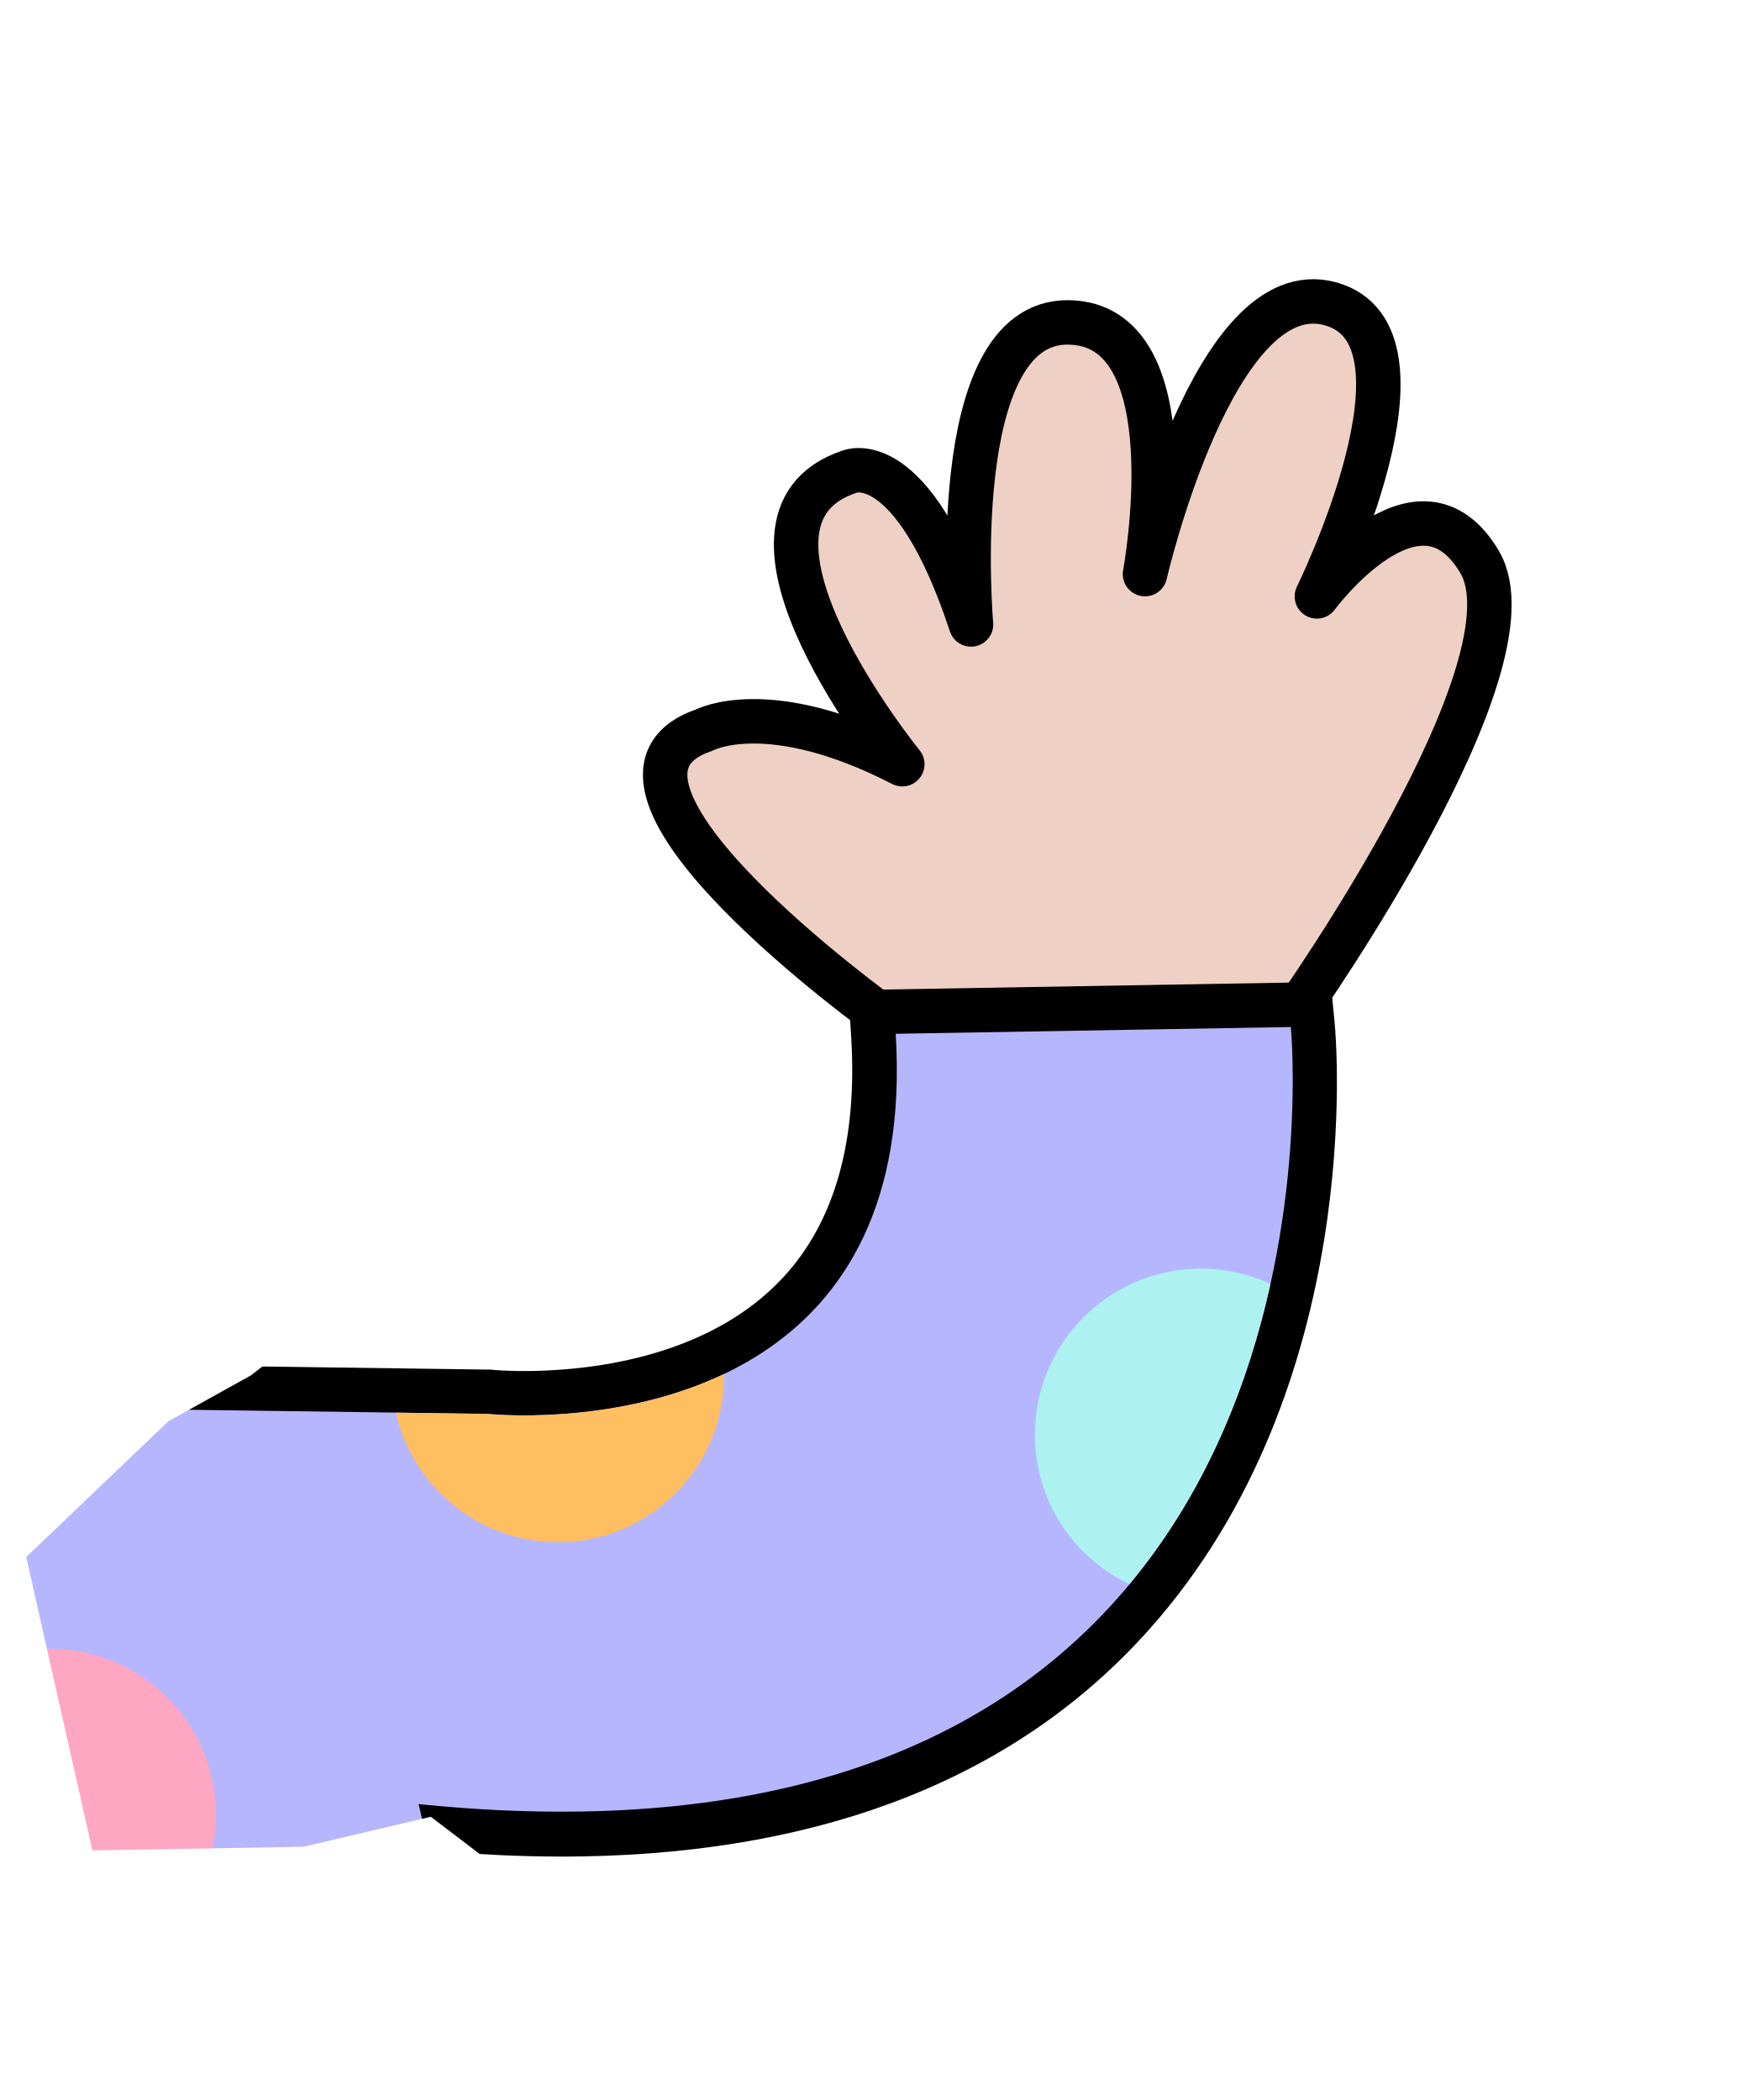
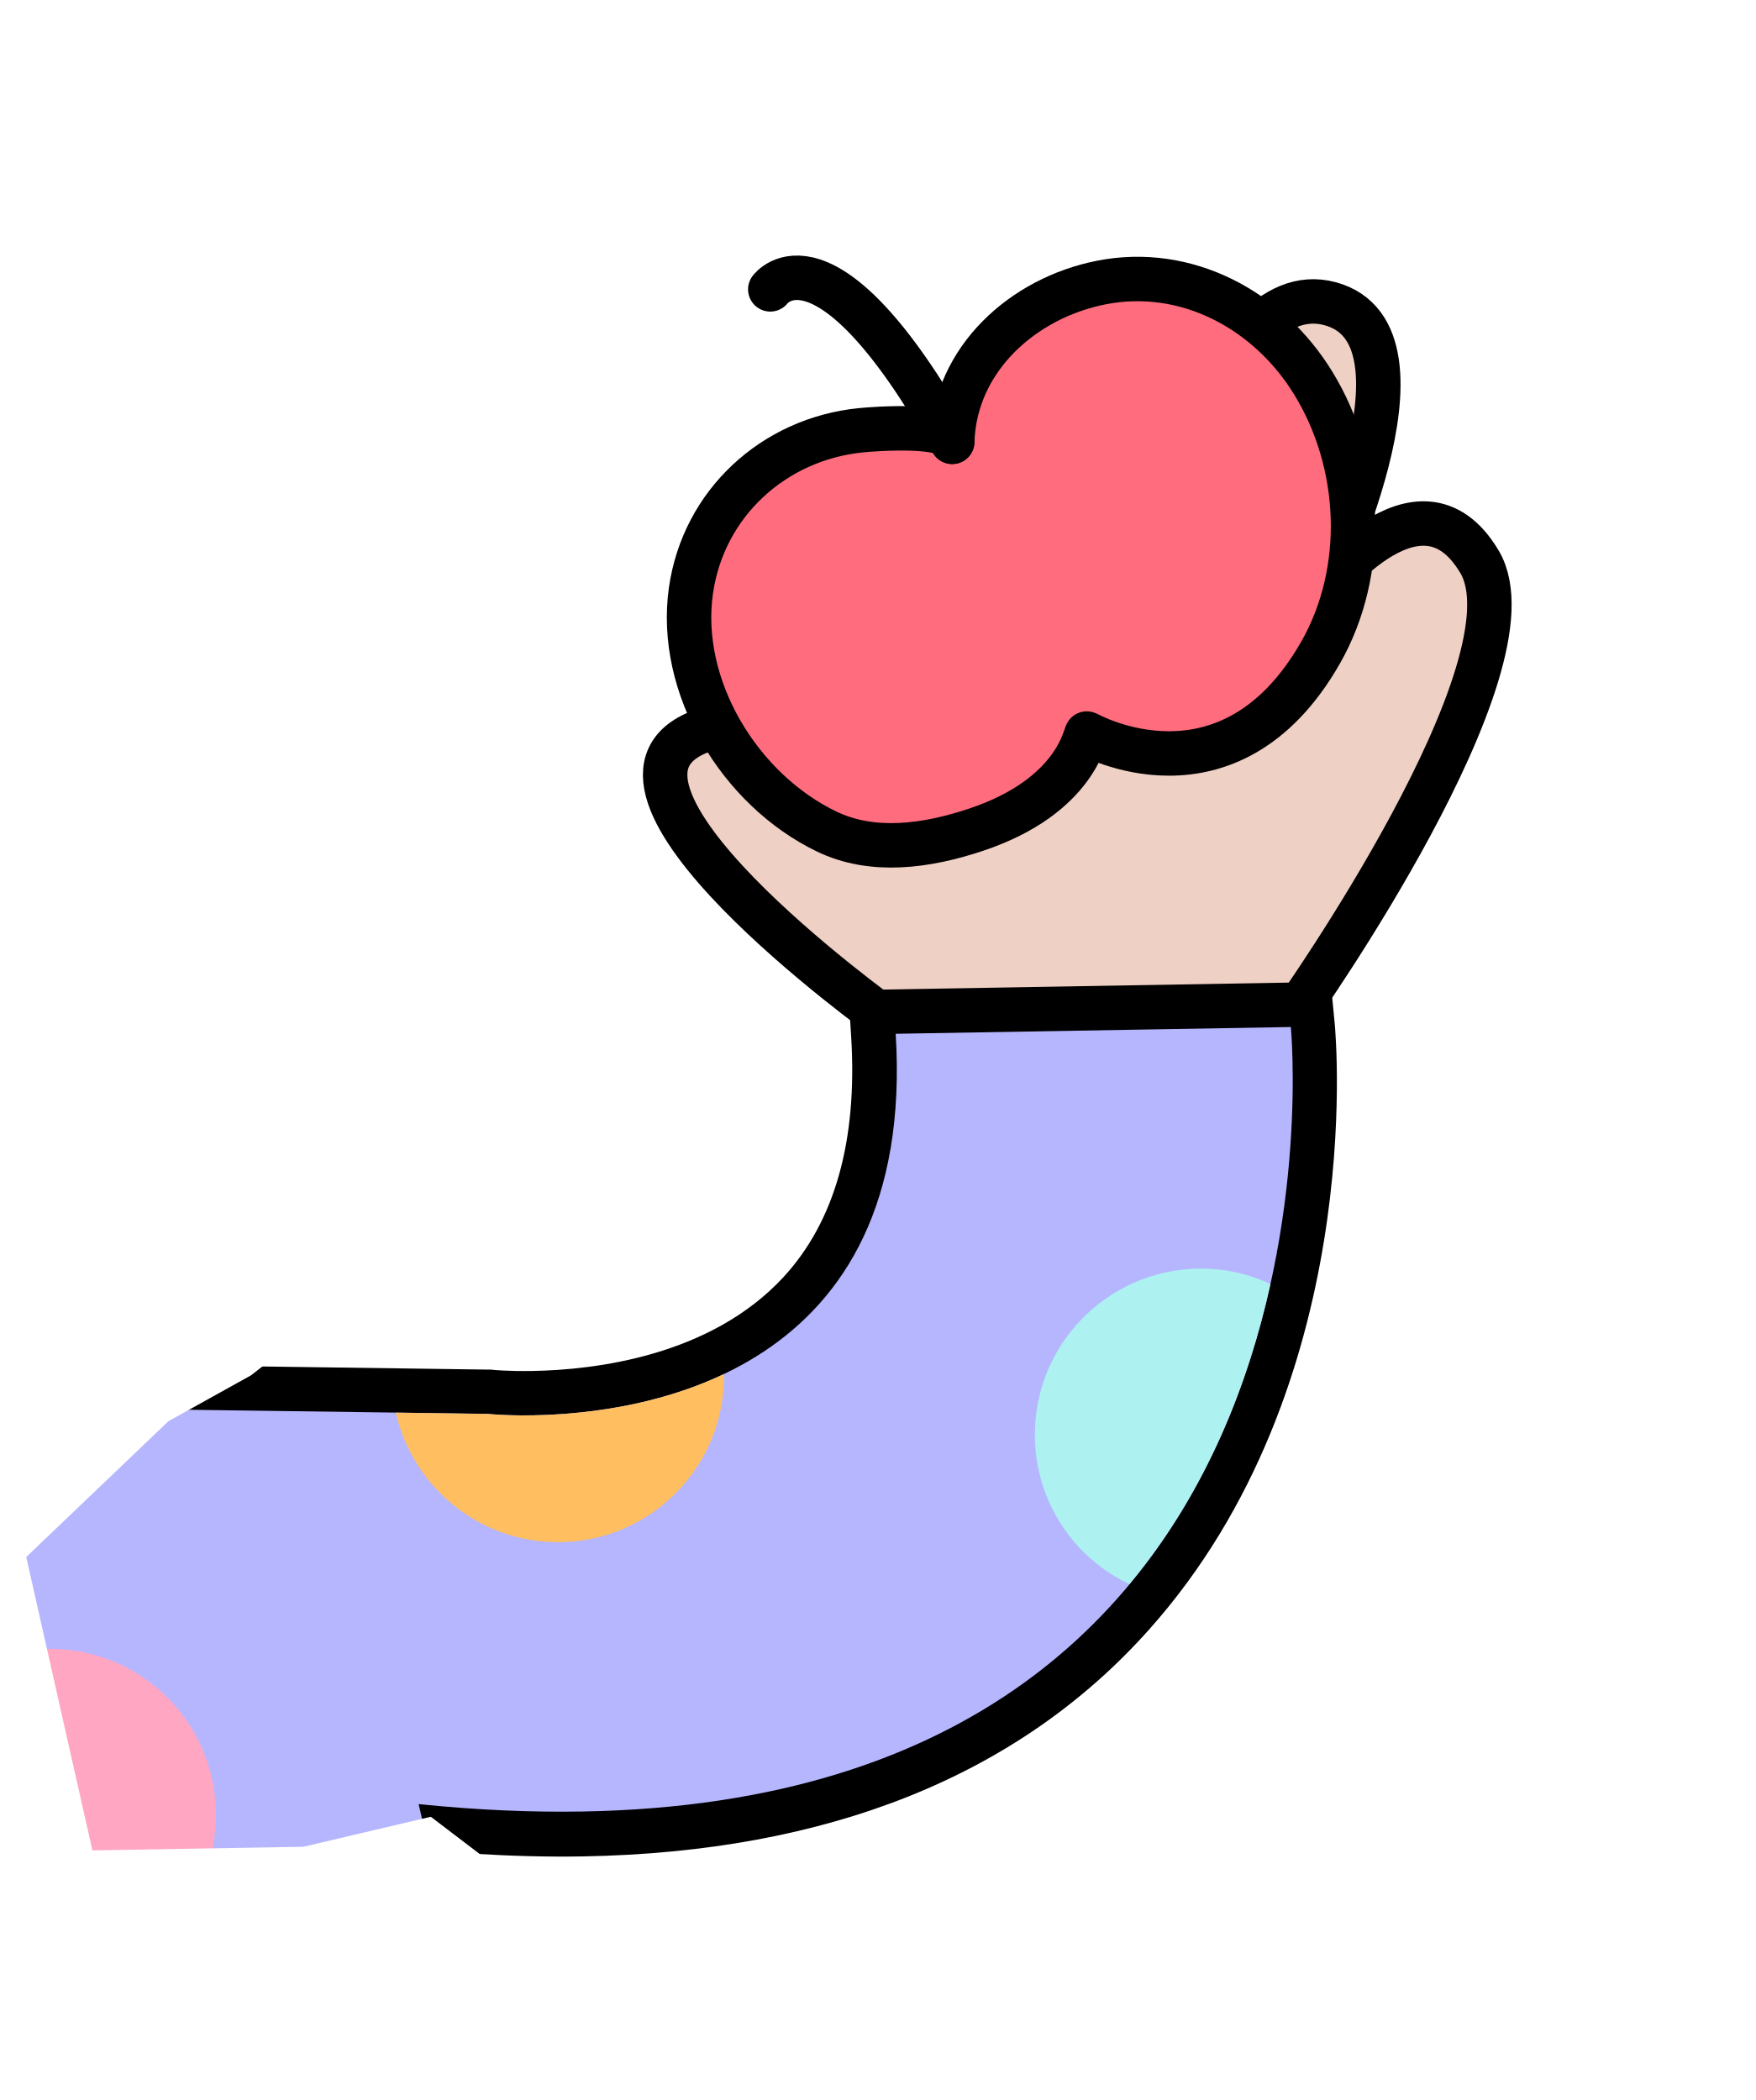
<svg xmlns="http://www.w3.org/2000/svg" width="158" height="189" viewBox="0 0 158 189" fill="none">
  <mask id="mask0_2047_1626" style="mask-type:alpha" maskUnits="userSpaceOnUse" x="2" y="1" width="155" height="186">
    <path d="M34.426 114.578L50.452 86.798L49.731 44.805L83.488 1.219L136.815 19.806L156.039 90.987L136.173 186.342L48.394 170.846L38.767 163.51L27.311 166.207L8.314 166.533L2.36 140.132L15.152 127.91L22.582 123.782L34.426 114.578Z" fill="#D9D9D9" />
  </mask>
  <g mask="url(#mask0_2047_1626)">
    <path d="M11.493 108.19C8.122 109.888 4.249 110.904 0.1 110.976C-3.49 111.037 -6.892 110.386 -9.973 109.188L-9.759 121.626L11.718 121.258L11.493 108.19Z" fill="#EFD0C5" stroke="black" stroke-width="4" stroke-linecap="round" stroke-linejoin="round" />
    <path d="M0.124 112.976C-9.955 113.149 -19.194 108.036 -23.551 100.07C-24.724 100.51 -25.96 100.761 -27.189 100.783C-33.269 100.887 -38.303 96.023 -38.407 89.944C-38.511 83.865 -33.647 78.83 -27.568 78.726C-26.098 78.701 -24.663 78.966 -23.324 79.493C-18.983 71.927 -10.326 67.048 -0.667 66.882C10.071 66.698 19.72 72.403 23.721 81.176L34.436 83.112C35.249 83.258 35.88 83.888 36.044 84.685C36.207 85.482 35.851 86.308 35.169 86.76L25.376 93.069C23.618 104.281 12.952 112.775 0.134 112.995L0.124 112.976Z" fill="#EFD0C5" />
    <path d="M-0.633 68.872C9.945 68.69 19.008 74.596 22.302 82.941L34.08 85.069L23.505 91.881C22.356 102.422 12.378 110.775 0.09 110.986C-10.279 111.164 -19.188 105.486 -22.637 97.404C-23.983 98.237 -25.534 98.764 -27.234 98.793C-32.223 98.879 -36.332 94.899 -36.417 89.919C-36.503 84.94 -32.523 80.821 -27.544 80.736C-25.674 80.704 -23.924 81.244 -22.468 82.189C-18.989 74.538 -10.572 69.053 -0.643 68.882M-0.702 64.873C-10.46 65.04 -19.291 69.732 -24.205 77.108C-25.31 76.827 -26.453 76.696 -27.613 76.716C-34.801 76.84 -40.54 82.789 -40.417 89.968C-40.294 97.147 -34.344 102.896 -27.165 102.772C-26.265 102.757 -25.357 102.641 -24.481 102.436C-19.496 110.232 -10.07 115.151 0.148 114.975C13.606 114.744 24.858 105.98 27.177 94.258L36.238 88.422C37.623 87.528 38.315 85.886 37.997 84.281C37.679 82.666 36.398 81.418 34.782 81.126L25.061 79.373C20.487 70.43 10.427 64.682 -0.712 64.873L-0.702 64.873Z" fill="black" />
-     <path d="M-59.22 93.461C-74.578 93.725 -87.231 84.341 -87.433 72.543C-87.636 60.744 -75.312 50.931 -59.955 50.668C-52.306 50.536 -45.137 52.743 -39.775 56.872C-38.57 57.742 -37.362 58.171 -36.143 58.15C-35.143 58.133 -34.088 57.805 -32.999 57.186C-29.677 55.479 -25.893 54.563 -21.993 54.496C-16.174 54.397 -10.53 56.34 -6.097 59.974C-5.681 60.317 -5.208 60.479 -4.638 60.469C-3.788 60.455 -2.955 60.051 -2.451 59.682C0.314 57.624 3.934 56.452 7.754 56.386C16.122 56.242 23.013 61.455 23.125 68.014C23.238 74.573 16.521 80.019 8.162 80.163C4.672 80.223 1.247 79.341 -1.472 77.668C-1.735 77.512 -2.218 77.35 -2.718 77.359C-2.998 77.364 -3.377 77.42 -3.543 77.673C-7.094 82.865 -13.948 86.173 -21.437 86.302C-25.727 86.375 -29.621 85.552 -32.71 83.915C-33.558 83.469 -34.506 82.986 -35.116 82.996C-35.286 82.999 -35.746 83.007 -36.609 84.012C-41.501 89.777 -49.951 93.302 -59.21 93.461L-59.22 93.461Z" fill="#FCAECC" />
-     <path d="M-59.92 52.667C-52.501 52.54 -45.772 54.775 -40.998 58.463C-39.459 59.577 -37.838 60.179 -36.108 60.15C-34.798 60.127 -33.435 59.734 -32.009 58.919C-29.134 57.45 -25.688 56.56 -21.959 56.496C-16.08 56.395 -10.972 58.568 -7.36 61.526C-6.498 62.232 -5.544 62.485 -4.604 62.469C-3.324 62.447 -2.093 61.906 -1.254 61.282C1.077 59.541 4.258 58.447 7.788 58.386C15.067 58.261 21.032 62.589 21.126 68.048C21.22 73.508 15.396 78.038 8.127 78.163C4.878 78.219 1.893 77.39 -0.432 75.96C-1.038 75.59 -1.902 75.345 -2.752 75.359C-3.692 75.376 -4.626 75.712 -5.192 76.541C-8.246 81.004 -14.343 84.17 -21.472 84.292C-25.271 84.357 -28.873 83.679 -31.78 82.139C-33.052 81.47 -34.12 80.979 -35.16 80.996C-36.2 81.014 -37.092 81.49 -38.141 82.718C-42.602 87.965 -50.435 91.31 -59.254 91.462C-73.532 91.707 -85.249 83.217 -85.433 72.508C-85.617 61.8 -74.198 52.912 -59.92 52.667ZM-59.989 48.668C-76.446 48.95 -89.654 59.679 -89.433 72.577C-89.211 85.475 -75.643 95.744 -59.185 95.461C-49.367 95.293 -40.361 91.497 -35.096 85.306C-35.018 85.215 -34.949 85.144 -34.89 85.082C-34.648 85.178 -34.275 85.352 -33.66 85.681C-30.268 87.474 -26.042 88.381 -21.413 88.302C-13.604 88.168 -6.401 84.803 -2.382 79.474C0.63 81.282 4.377 82.238 8.186 82.173C17.655 82.01 25.247 75.649 25.115 67.99C24.984 60.331 17.178 54.234 7.709 54.397C3.48 54.469 -0.558 55.779 -3.649 58.082C-3.945 58.297 -4.382 58.465 -4.672 58.47C-4.772 58.472 -4.782 58.472 -4.823 58.432C-9.621 54.494 -15.728 52.389 -22.017 52.497C-26.217 52.569 -30.3 53.559 -33.82 55.36C-33.87 55.391 -33.929 55.422 -33.979 55.443C-34.781 55.896 -35.517 56.139 -36.167 56.15C-36.937 56.163 -37.732 55.867 -38.603 55.242C-44.319 50.859 -51.91 48.519 -59.979 48.658L-59.989 48.668Z" fill="black" />
-     <path d="M79.559 91.609C79.559 91.609 49.849 70.286 63.382 65.703C63.382 65.703 69.169 62.583 81.187 68.778C81.187 68.778 63.317 46.801 76.454 42.445C76.454 42.445 82.055 40.068 87.372 56.2C87.372 56.2 84.974 28.917 96.107 29.016C107.24 29.105 103.027 51.67 103.027 51.67C103.027 51.67 109.242 24.529 119.671 27.331C130.101 30.132 118.493 53.675 118.493 53.675C118.493 53.675 127.632 41.276 133.132 50.573C138.633 59.87 116.643 90.972 116.643 90.972L79.549 91.609L79.559 91.609Z" fill="#EFD0C5" stroke="black" stroke-width="4" stroke-linecap="round" stroke-linejoin="round" />
+     <path d="M-59.22 93.461C-74.578 93.725 -87.231 84.341 -87.433 72.543C-87.636 60.744 -75.312 50.931 -59.955 50.668C-52.306 50.536 -45.137 52.743 -39.775 56.872C-38.57 57.742 -37.362 58.171 -36.142 58.15C-35.143 58.133 -34.088 57.805 -32.999 57.186C-29.677 55.479 -25.893 54.563 -21.993 54.496C-16.174 54.397 -10.53 56.34 -6.097 59.974C-5.681 60.317 -5.208 60.479 -4.638 60.469C-3.788 60.455 -2.955 60.051 -2.451 59.682C0.314 57.624 3.934 56.452 7.754 56.386C16.122 56.242 23.013 61.455 23.125 68.014C23.238 74.573 16.521 80.019 8.162 80.163C4.672 80.223 1.247 79.341 -1.472 77.668C-1.735 77.512 -2.218 77.35 -2.718 77.359C-2.998 77.364 -3.377 77.42 -3.543 77.673C-7.094 82.865 -13.948 86.173 -21.437 86.302C-25.727 86.375 -29.621 85.552 -32.71 83.915C-33.557 83.469 -34.506 82.986 -35.116 82.996C-35.286 82.999 -35.746 83.007 -36.609 84.012C-41.5 89.777 -49.951 93.302 -59.21 93.461L-59.22 93.461Z" fill="#FCAECC" />
+     <path d="M-59.92 52.667C-52.501 52.54 -45.772 54.775 -40.998 58.463C-39.459 59.577 -37.838 60.179 -36.108 60.15C-34.798 60.127 -33.435 59.734 -32.009 58.919C-29.134 57.45 -25.688 56.56 -21.959 56.496C-16.08 56.395 -10.972 58.568 -7.36 61.526C-6.498 62.232 -5.544 62.485 -4.604 62.469C-3.324 62.447 -2.093 61.906 -1.254 61.282C1.077 59.541 4.259 58.447 7.788 58.386C15.067 58.261 21.032 62.589 21.126 68.048C21.22 73.508 15.396 78.038 8.128 78.163C4.878 78.219 1.893 77.39 -0.432 75.96C-1.038 75.59 -1.902 75.345 -2.752 75.359C-3.692 75.376 -4.626 75.712 -5.192 76.541C-8.246 81.004 -14.343 84.17 -21.472 84.292C-25.271 84.357 -28.873 83.679 -31.78 82.139C-33.052 81.47 -34.12 80.979 -35.16 80.996C-36.2 81.014 -37.092 81.49 -38.141 82.718C-42.602 87.965 -50.435 91.31 -59.254 91.462C-73.532 91.707 -85.249 83.217 -85.433 72.508C-85.617 61.8 -74.198 52.912 -59.92 52.667ZM-59.989 48.668C-76.446 48.95 -89.654 59.679 -89.433 72.577C-89.211 85.475 -75.643 95.744 -59.185 95.461C-49.367 95.293 -40.361 91.497 -35.096 85.306C-35.018 85.215 -34.949 85.144 -34.89 85.082C-34.648 85.178 -34.275 85.352 -33.66 85.681C-30.268 87.474 -26.042 88.381 -21.413 88.302C-13.604 88.168 -6.401 84.803 -2.381 79.474C0.63 81.282 4.377 82.238 8.186 82.173C17.655 82.01 25.247 75.649 25.115 67.99C24.984 60.331 17.178 54.234 7.71 54.397C3.48 54.469 -0.558 55.779 -3.649 58.082C-3.945 58.297 -4.382 58.465 -4.672 58.47C-4.772 58.472 -4.782 58.472 -4.823 58.432C-9.621 54.494 -15.728 52.389 -22.017 52.497C-26.217 52.569 -30.3 53.559 -33.82 55.36C-33.87 55.391 -33.929 55.422 -33.979 55.443C-34.781 55.896 -35.517 56.139 -36.167 56.15C-36.937 56.163 -37.732 55.867 -38.603 55.242C-44.319 50.859 -51.91 48.519 -59.979 48.658L-59.989 48.668Z" fill="black" />
+     <path d="M79.559 91.609C79.559 91.609 49.849 70.286 63.382 65.703C63.382 65.703 69.169 62.583 81.187 68.778C81.187 68.778 63.317 46.801 76.454 42.445C76.454 42.445 82.055 40.069 87.372 56.2C87.372 56.2 84.974 28.917 96.107 29.016C107.24 29.105 103.027 51.67 103.027 51.67C103.027 51.67 109.242 24.53 119.671 27.331C130.101 30.132 118.493 53.675 118.493 53.675C118.493 53.675 127.632 41.276 133.132 50.573C138.633 59.87 116.643 90.972 116.643 90.972L79.549 91.609L79.559 91.609Z" fill="#EFD0C5" stroke="black" stroke-width="4" stroke-linecap="round" stroke-linejoin="round" />
    <path d="M23.96 319.347C21.6 319.387 19.342 318.956 17.237 318.062L10.99 315.409C8.592 314.39 6.054 313.893 3.444 313.938C0.834 313.983 -1.985 314.641 -4.415 315.843L-6.17 316.714C-9.125 318.175 -12.432 318.981 -15.731 319.038C-20.391 319.118 -24.894 317.775 -28.74 315.161C-31.907 313.005 -35.607 311.908 -39.436 311.974C-40.906 311.999 -42.383 312.204 -43.806 312.579L-57.059 316.057C-57.328 316.122 -57.597 316.166 -57.867 316.171C-58.887 316.188 -59.844 315.755 -60.508 314.966C-61.161 314.187 -61.439 313.172 -61.256 312.168L-39.605 194.95L-69.907 268.491L-108.538 251.871L-107.819 250.069C-105.911 245.255 -61.409 134.315 -16.705 126.606L-19.502 119.813L21.382 119.112L19.172 124.93L44.022 125.274L44.111 125.272C44.111 125.272 45.624 125.436 47.954 125.396C53.883 125.295 64.892 123.975 71.972 116.323C76.98 110.896 79.216 103.116 78.606 93.186L78.48 91.097L117.984 90.419L118.166 92.256C118.288 93.544 120.991 123.992 101.964 145.312C90.611 158.039 73.952 164.676 52.455 165.045C48.566 165.112 44.473 164.972 40.246 164.624L74.157 312.374C74.385 313.37 74.153 314.415 73.526 315.215C72.89 316.026 71.938 316.503 70.918 316.52C70.588 316.526 70.257 316.482 69.946 316.397L55.951 313.317L55.87 313.288C52.492 312.226 49.472 311.708 46.903 311.752C44.743 311.789 42.84 312.222 41.264 313.049L35.921 315.841C31.49 318.147 27.59 319.304 23.99 319.366L23.96 319.347Z" fill="#B6B6FF" />
    <path d="M116.148 92.431C116.148 92.431 122.86 161.826 52.401 163.036C47.822 163.114 42.917 162.908 37.667 162.368L72.195 312.808C72.4 313.695 71.713 314.486 70.874 314.501C70.734 314.503 70.583 314.486 70.432 314.438L56.458 311.368C53.431 310.42 50.078 309.687 46.858 309.742C44.559 309.782 42.326 310.22 40.333 311.265L34.991 314.057C31.442 315.908 27.695 317.292 23.946 317.357C21.966 317.391 19.99 317.055 18.035 316.228L11.789 313.575C9.119 312.441 6.269 311.899 3.43 311.948C0.44 311.999 -2.538 312.711 -5.285 314.058L-7.041 314.928C-9.798 316.296 -12.776 316.987 -15.756 317.038C-19.905 317.109 -24.056 315.92 -27.608 313.501C-31.13 311.111 -35.281 309.892 -39.461 309.964C-41.08 309.992 -42.707 310.21 -44.3 310.627L-57.552 314.105C-57.662 314.137 -57.772 314.149 -57.882 314.151C-58.721 314.165 -59.425 313.397 -59.26 312.514L-34.141 176.473L-70.963 265.828L-105.946 250.777C-105.946 250.777 -58.713 131.728 -13.846 128.238L-16.518 121.742L18.477 121.142L16.295 126.87L43.905 127.246C43.905 127.246 45.489 127.419 47.988 127.376C57.937 127.205 82.49 123.693 80.594 93.041L116.158 92.431M119.769 88.368L76.326 89.114L76.587 93.29C77.168 102.652 75.113 109.938 70.488 114.948C63.909 122.062 53.519 123.291 47.91 123.387C45.72 123.424 44.317 123.288 44.307 123.279L44.127 123.262L43.937 123.265L22.038 122.961L22.182 122.578L24.277 117.052L-22.486 117.854L-20.252 123.277L-19.49 125.134C-38.094 129.764 -58.499 151.157 -80.226 188.836C-97.592 218.938 -109.587 249.019 -109.702 249.321L-111.14 252.936L-107.573 254.475L-72.59 269.527L-68.862 271.133L-67.316 267.376L-45.079 213.406L-63.253 311.803C-63.545 313.398 -63.117 315.021 -62.066 316.263C-61.014 317.505 -59.482 318.199 -57.862 318.171C-57.433 318.164 -57.004 318.106 -56.585 317.999L-43.333 314.521C-42.059 314.189 -40.752 314.007 -39.442 313.984C-36.022 313.926 -32.725 314.909 -29.901 316.831C-25.702 319.679 -20.806 321.145 -15.727 321.058C-12.137 320.997 -8.532 320.125 -5.309 318.529L-3.553 317.659C-1.381 316.591 1.039 316 3.459 315.958C5.788 315.918 8.046 316.36 10.182 317.273L16.429 319.926C18.796 320.936 21.335 321.422 23.965 321.377C27.884 321.31 32.074 320.078 36.782 317.626L42.125 314.834C43.423 314.152 45.017 313.795 46.877 313.763C49.227 313.722 52.036 314.204 55.213 315.21L55.384 315.267L55.555 315.304L69.409 318.357C69.902 318.488 70.393 318.55 70.903 318.541C72.533 318.513 74.04 317.757 75.048 316.469C76.056 315.182 76.418 313.536 76.05 311.952L42.745 166.842C46.079 167.045 49.311 167.129 52.43 167.076C74.497 166.697 91.652 159.831 103.387 146.668C122.993 124.698 120.216 93.401 120.093 92.083L119.74 88.409L119.769 88.368Z" fill="black" />
-     <path d="M65.147 123.661C65.248 131.881 58.683 138.654 50.465 138.795C43.255 138.919 37.148 133.903 35.612 127.138L43.875 127.257C43.875 127.257 55.097 128.444 65.147 123.661Z" fill="#FFBE5F" />
-     <path d="M114.315 115.556C112.394 124.26 108.683 134.105 101.627 142.568C96.676 140.252 93.219 135.221 93.119 129.372C92.978 121.133 99.562 114.319 107.8 114.177C110.13 114.137 112.319 114.63 114.315 115.566L114.315 115.556Z" fill="#ADF2F0" />
-     <path d="M6.492 90.093C8.259 90.062 9.667 88.605 9.637 86.838C9.606 85.071 8.149 83.663 6.382 83.694C4.615 83.724 3.207 85.181 3.238 86.948C3.268 88.715 4.725 90.123 6.492 90.093Z" fill="black" />
+     <path d="M65.147 123.661C65.248 131.881 58.683 138.654 50.465 138.795C43.256 138.919 37.149 133.903 35.612 127.138L43.876 127.257C43.876 127.257 55.097 128.444 65.147 123.661Z" fill="#FFBE5F" />
+     <path d="M114.315 115.556C112.394 124.26 108.683 134.105 101.627 142.568C96.676 140.252 93.219 135.221 93.119 129.372C92.978 121.133 99.562 114.319 107.8 114.178C110.13 114.138 112.319 114.63 114.315 115.566L114.315 115.556Z" fill="#ADF2F0" />
+     <path d="M6.492 90.093C8.259 90.063 9.667 88.606 9.637 86.838C9.606 85.071 8.149 83.663 6.382 83.694C4.615 83.724 3.207 85.181 3.238 86.948C3.268 88.715 4.725 90.123 6.492 90.093Z" fill="black" />
    <path d="M1.82 95.864C1.82 95.864 2.278 100.377 7.127 100.864C11.976 101.35 14.083 97.654 14.083 97.654" stroke="black" stroke-width="2" stroke-linecap="round" stroke-linejoin="round" />
-     <path d="M4.745 178.276C12.995 178.134 19.568 171.331 19.427 163.082C19.285 154.832 12.482 148.259 4.233 148.4C-4.017 148.542 -10.59 155.344 -10.449 163.594C-10.307 171.844 -3.505 178.417 4.745 178.276Z" fill="#FFA6C2" />
+     <path d="M4.745 178.276C12.995 178.134 19.568 171.332 19.427 163.082C19.285 154.832 12.482 148.259 4.233 148.4C-4.017 148.542 -10.59 155.345 -10.449 163.595C-10.307 171.844 -3.505 178.418 4.745 178.276Z" fill="#FFA6C2" />
+     <path d="M85.68 39.763C85.73 38.073 78.64 38.603 77.46 38.723C69.61 39.513 63.29 45.303 62.17 53.153C60.94 61.803 66.54 71.043 74.35 74.823C78.49 76.833 83.33 76.173 87.8 74.683C96.99 71.623 97.63 65.923 97.8 66.013C97.8 66.013 110.54 73.233 118.82 58.743C123.04 51.343 122.59 41.673 118.15 34.453C114.12 27.893 106.74 23.913 99.07 25.433C92.06 26.823 85.91 32.303 85.68 39.753L85.68 39.763Z" fill="#FF6C7E" stroke="black" stroke-width="4" stroke-linecap="round" stroke-linejoin="round" />
+     <path d="M69.31 26.043C69.31 26.043 74.2 19.373 85.68 39.763" stroke="black" stroke-width="4" stroke-linecap="round" stroke-linejoin="round" />
  </g>
</svg>
